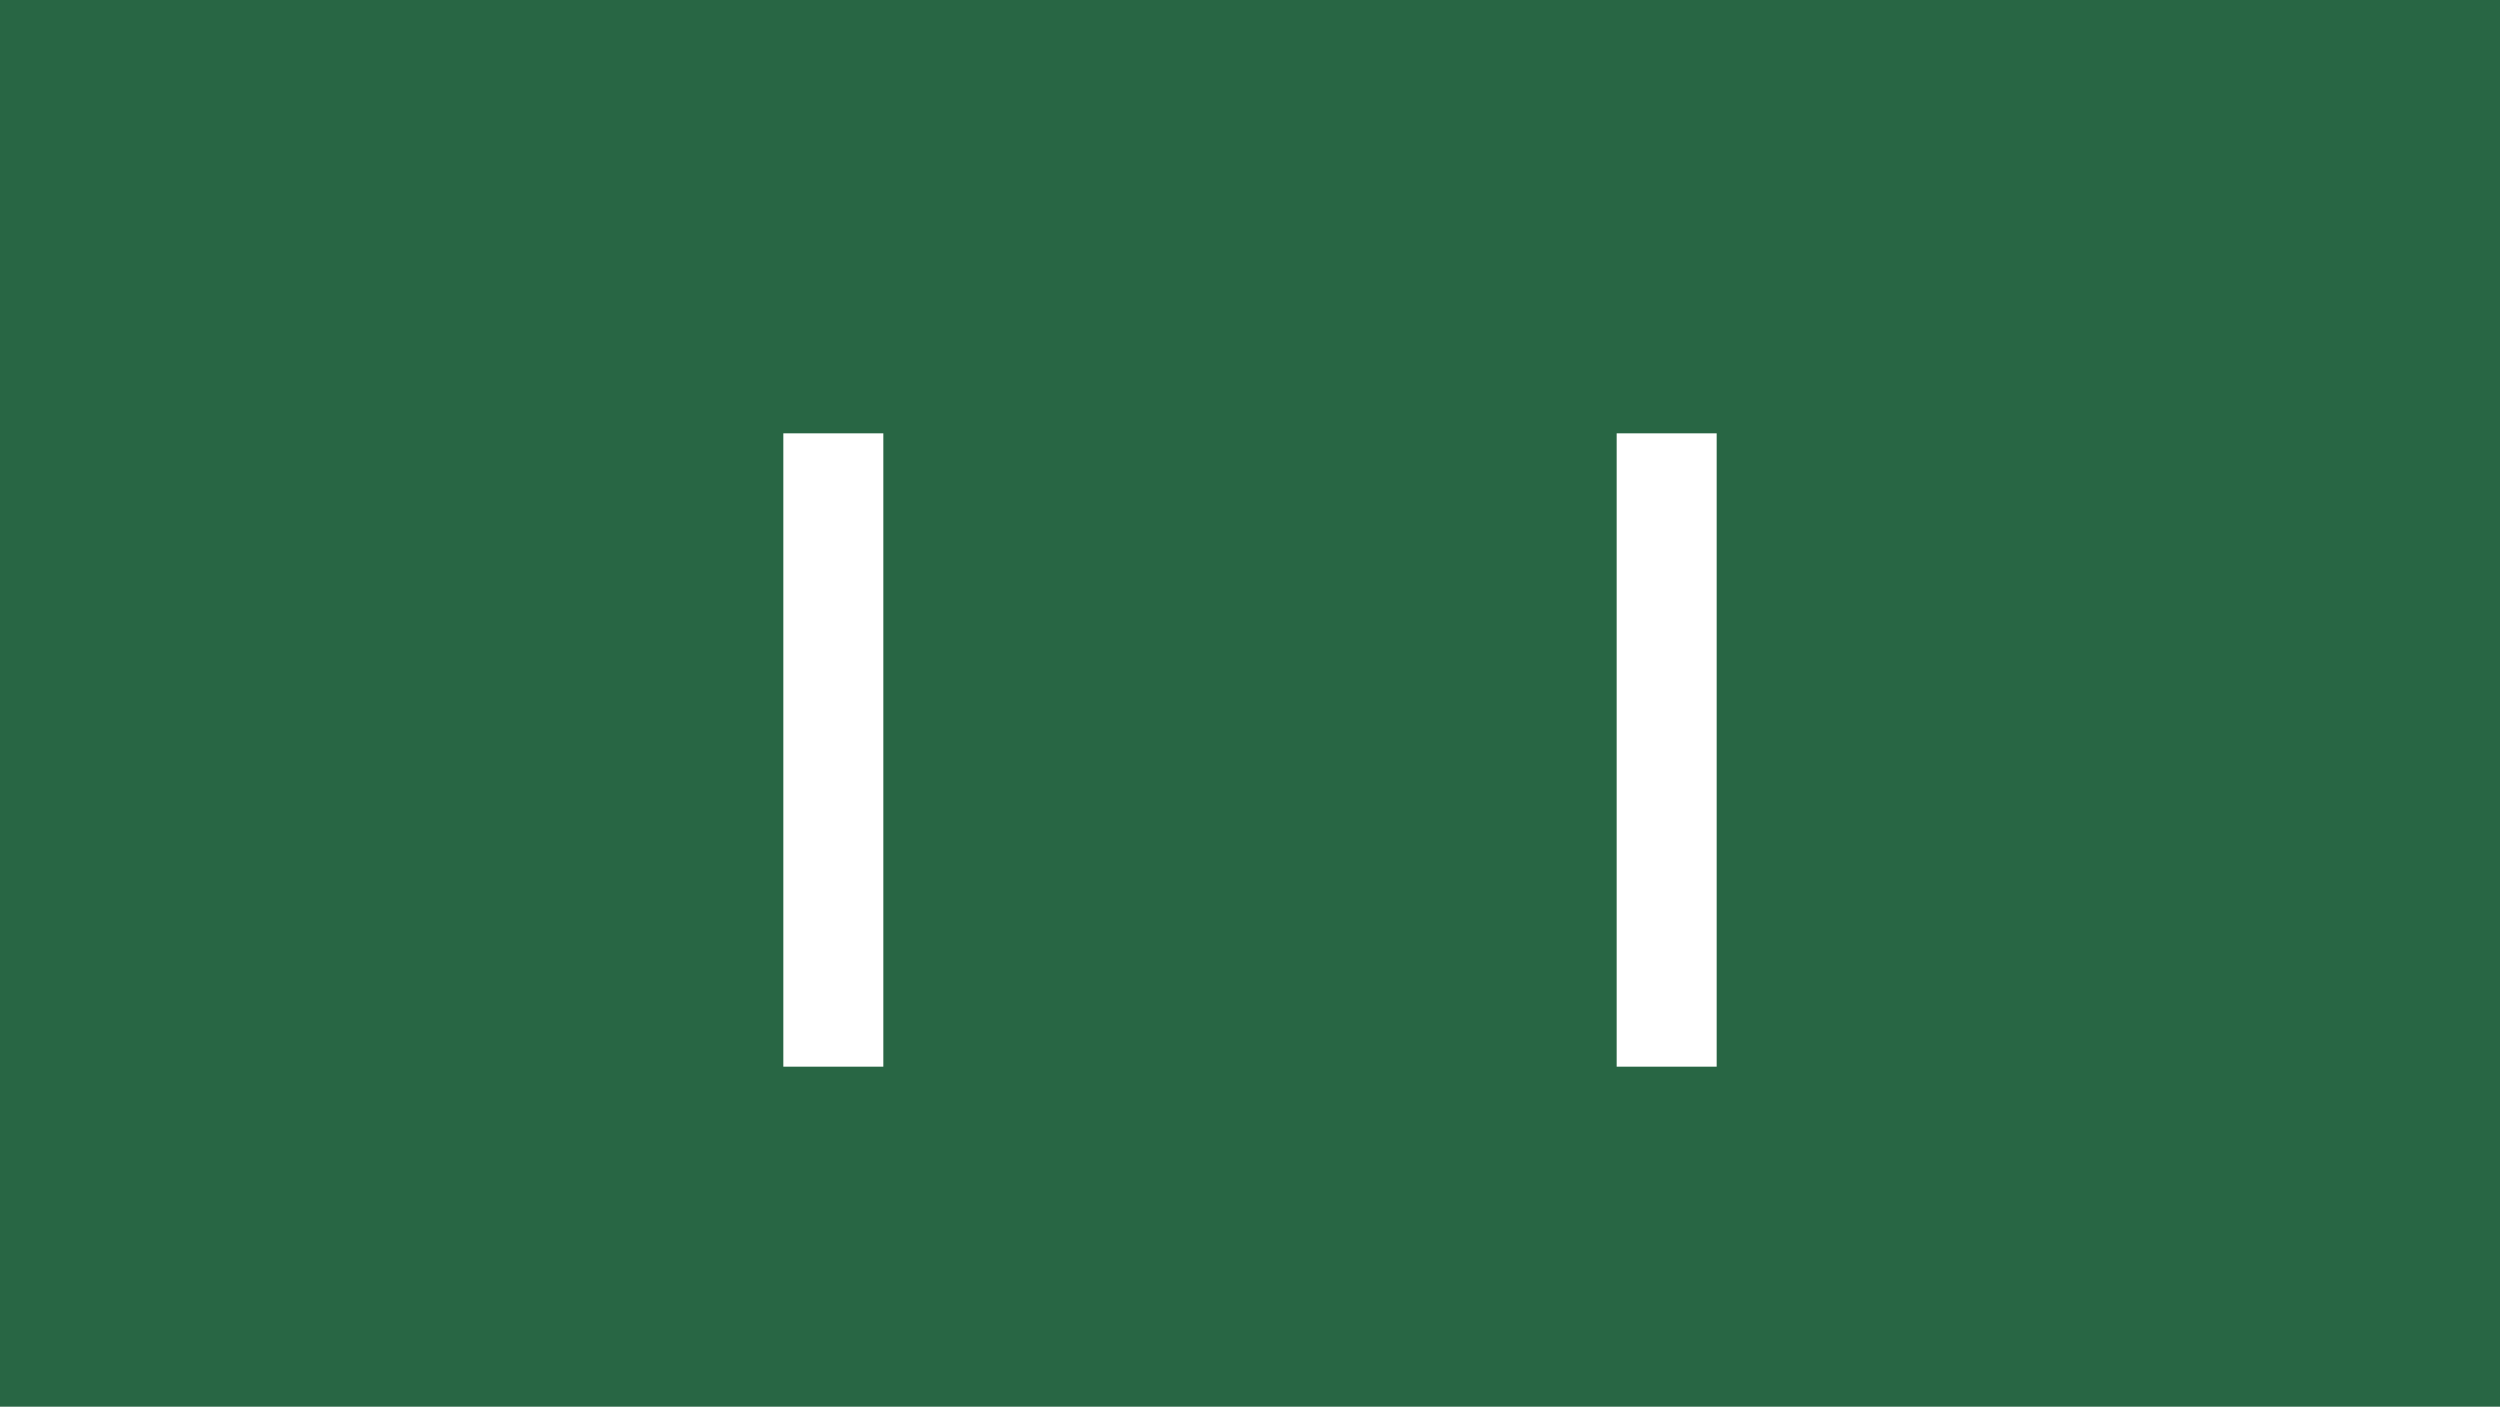
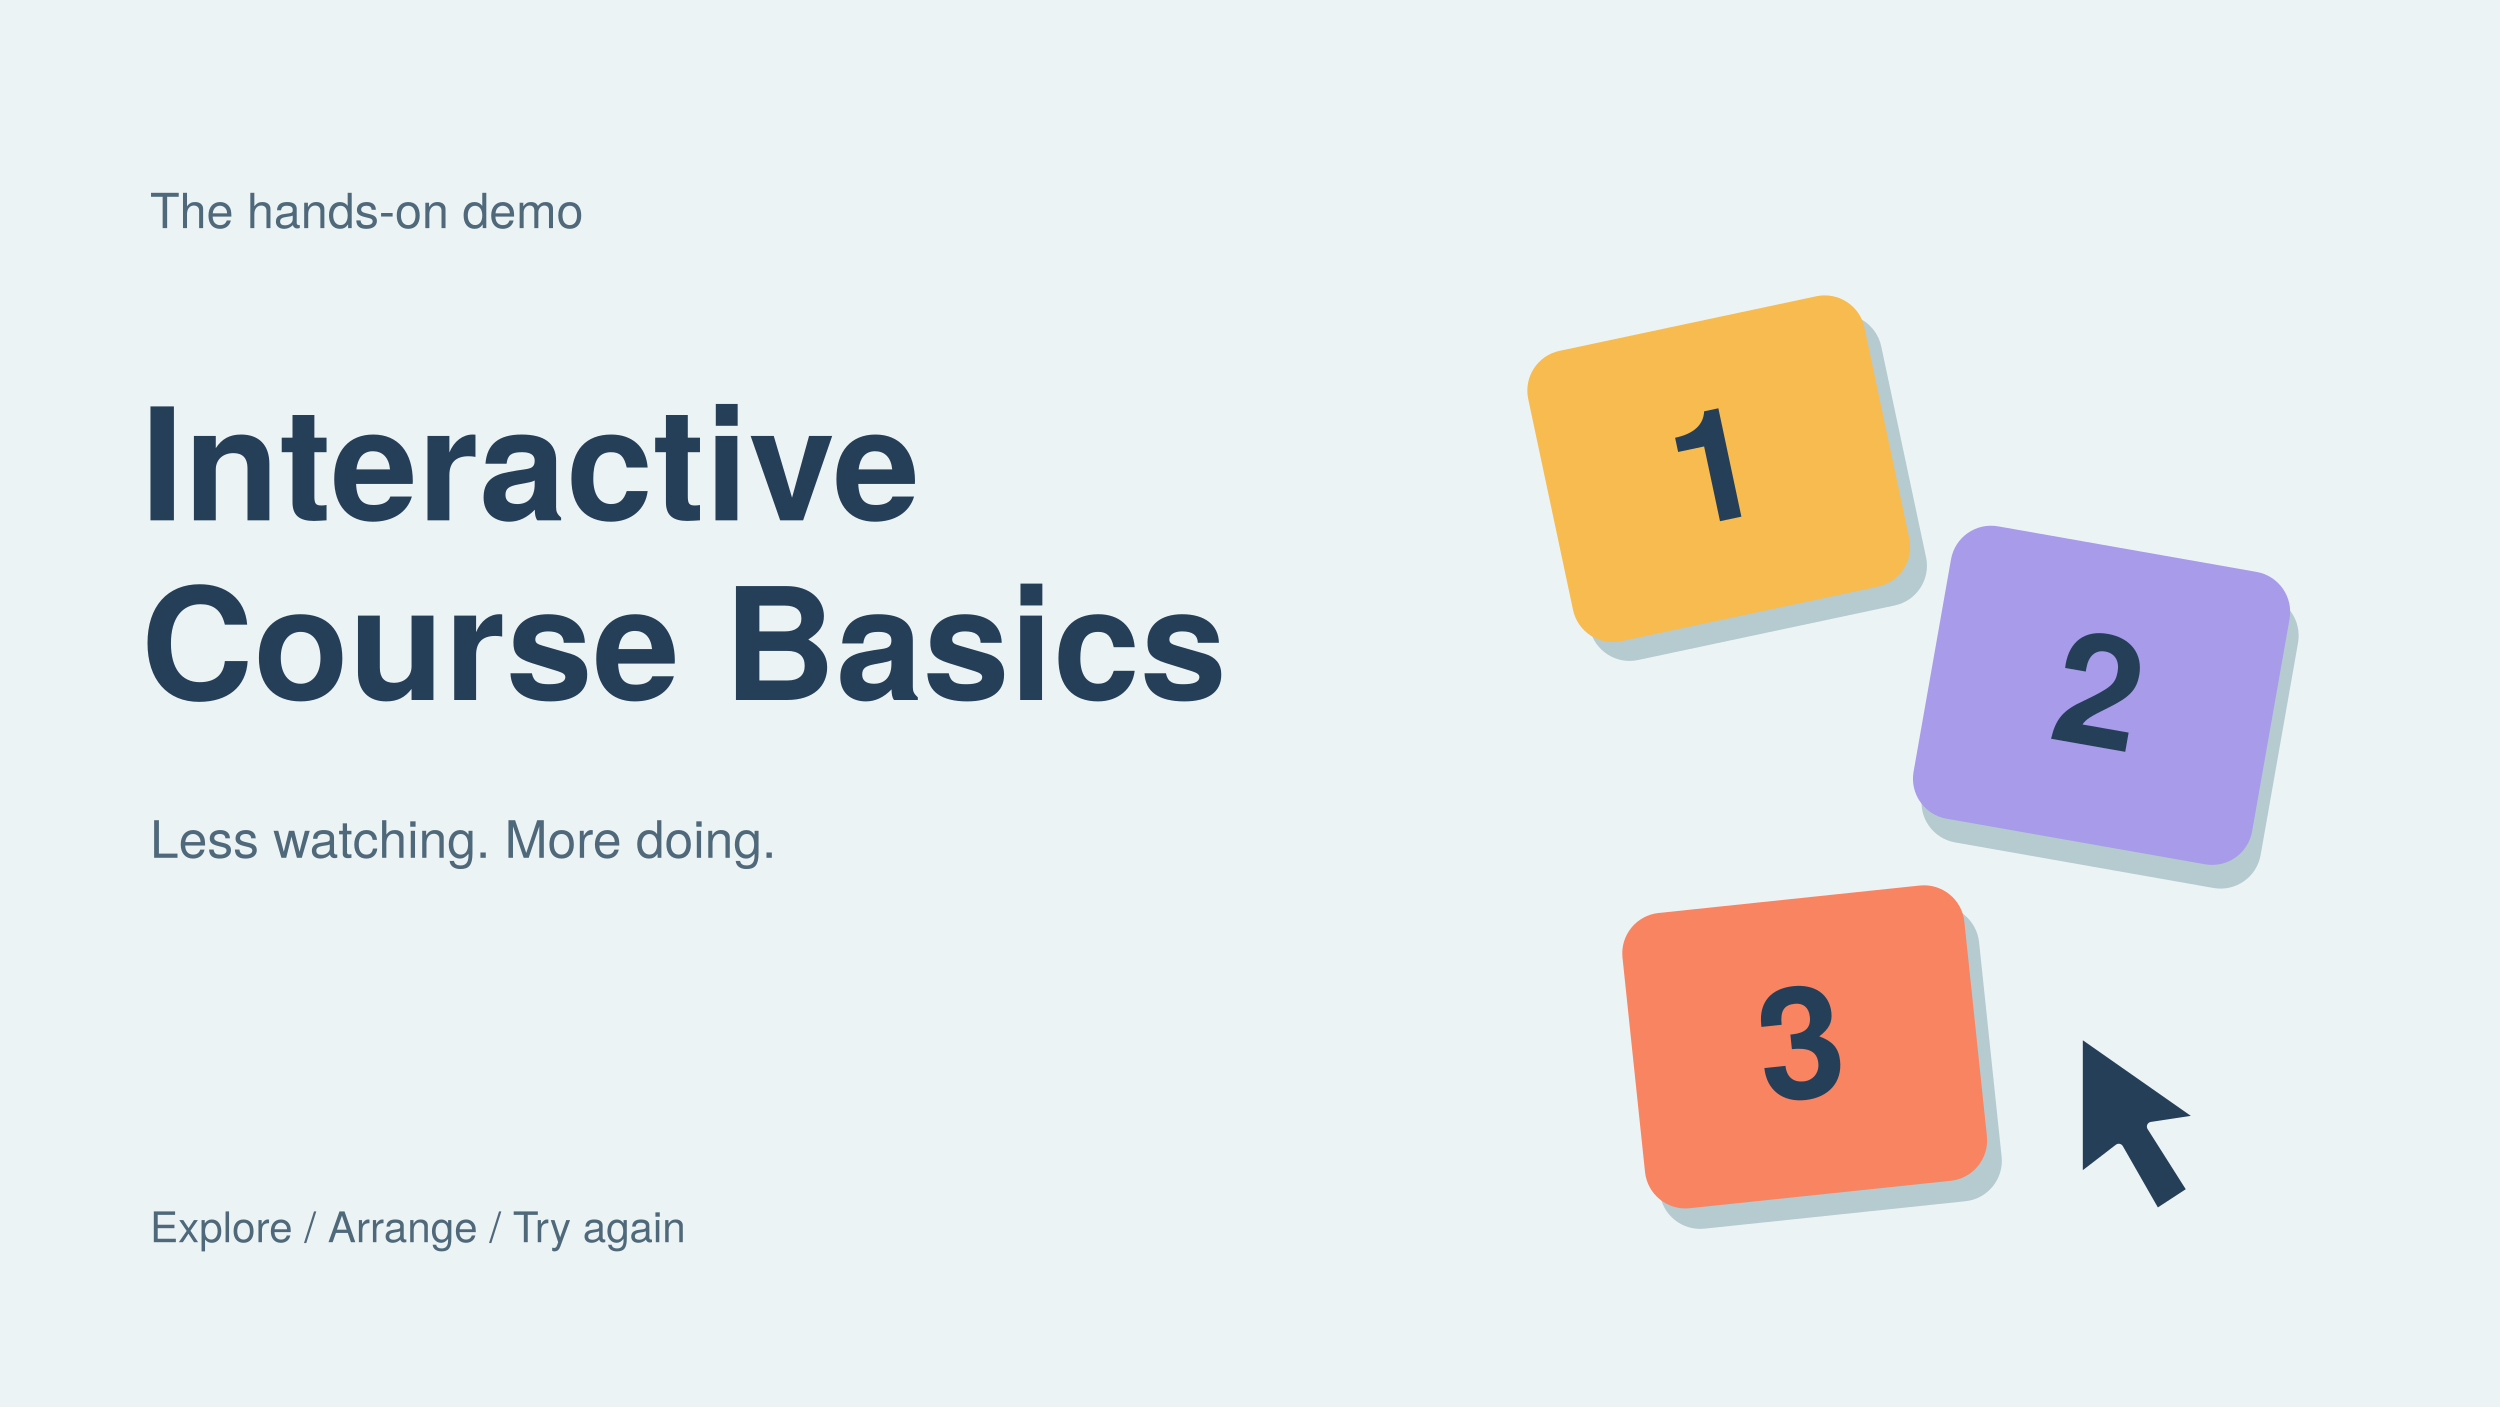
- <svg xmlns="http://www.w3.org/2000/svg" width="750" height="422" viewBox="0 0 750 422">
-   <rect width="750" height="422" fill="#286644" />
-   <path d="M250 320V130m250 190V130" stroke="#fff" stroke-width="30" />
+ <svg xmlns="http://www.w3.org/2000/svg" width="1600" height="900" viewBox="0 0 1600 900">
+   <rect x="0" y="0" width="1600" height="900" rx="0" fill="#ECF3F5" />
+   <g transform="rotate(-12 1100 300)">
+     <rect x="998" y="219" width="220" height="190" rx="26" fill="#B5CBD0" />
+     <rect x="990" y="205" width="220" height="190" rx="26" fill="#F7BB50" />
+     <text x="1070" y="333" font-family="Helvetica Neue" font-size="100" font-weight="650" fill="#253F59">1</text>
+   </g>
+   <g transform="rotate(10 1345 445)">
+     <rect x="1243" y="364" width="220" height="190" rx="26" fill="#B5CBD0" />
+     <rect x="1235" y="350" width="220" height="190" rx="26" fill="#A79BEA" />
+     <text x="1315" y="478" font-family="Helvetica Neue" font-size="100" font-weight="650" fill="#253F59">2</text>
+   </g>
+   <g transform="rotate(-6 1155 670)">
+     <rect x="1053" y="589" width="220" height="190" rx="26" fill="#B5CBD0" />
+     <rect x="1045" y="575" width="220" height="190" rx="26" fill="#F88462" />
+     <text x="1125" y="703" font-family="Helvetica Neue" font-size="100" font-weight="650" fill="#253F59">3</text>
+   </g>
+   <path d="M1330 660 L1330 755 L1356 735 L1380 777 L1403 762 L1377 721 L1410 716 Z" fill="#253F59" stroke="#ECF3F5" stroke-width="6" stroke-linecap="round" stroke-linejoin="round" />
+   <text x="96" y="146" font-family="Helvetica Neue" font-size="31" font-weight="450" fill="#4F697B">The hands-on demo</text>
+   <text x="90" y="333" font-family="Helvetica Neue" font-size="100" font-weight="650" fill="#253F59">Interactive</text>
+   <text x="90" y="448" font-family="Helvetica Neue" font-size="100" font-weight="650" fill="#253F59">Course Basics</text>
+   <text x="96" y="549" font-family="Helvetica Neue" font-size="33" font-weight="400" fill="#4F697B">Less watching. More doing.</text>
+   <text x="96" y="795" font-family="Helvetica Neue" font-size="27" font-weight="450" fill="#4F697B">Explore / Arrange / Try again</text>
</svg>
